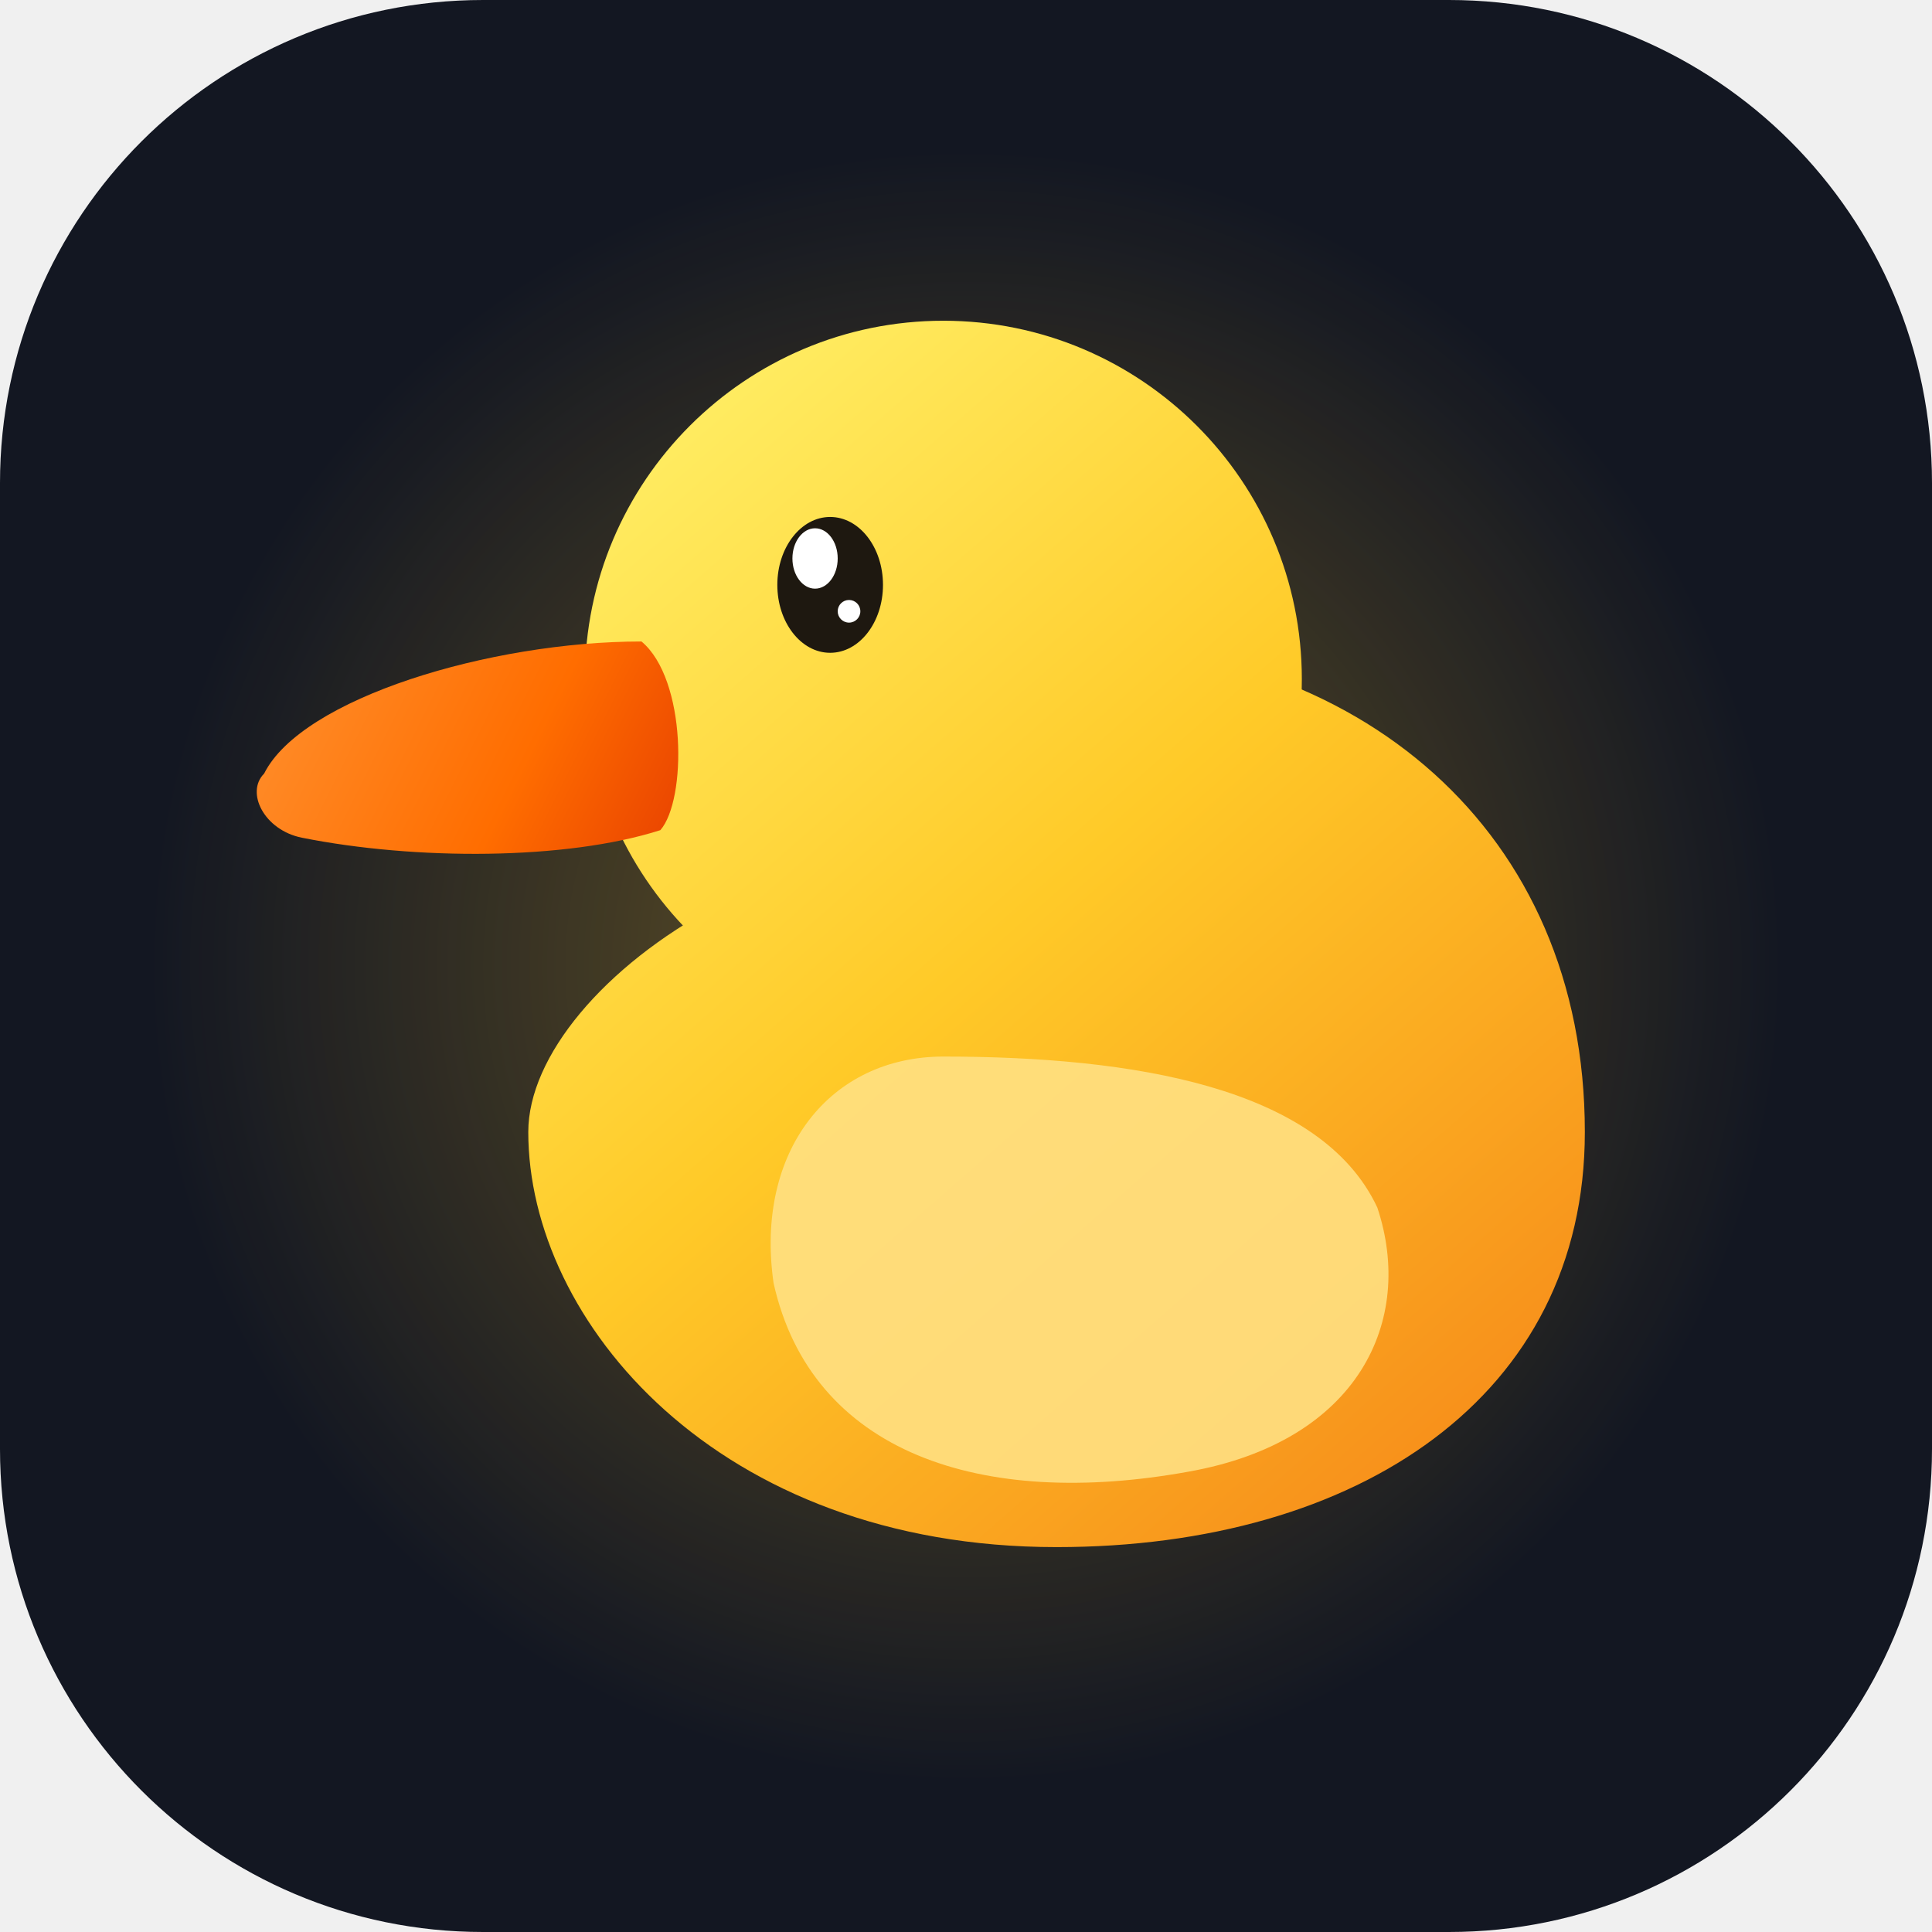
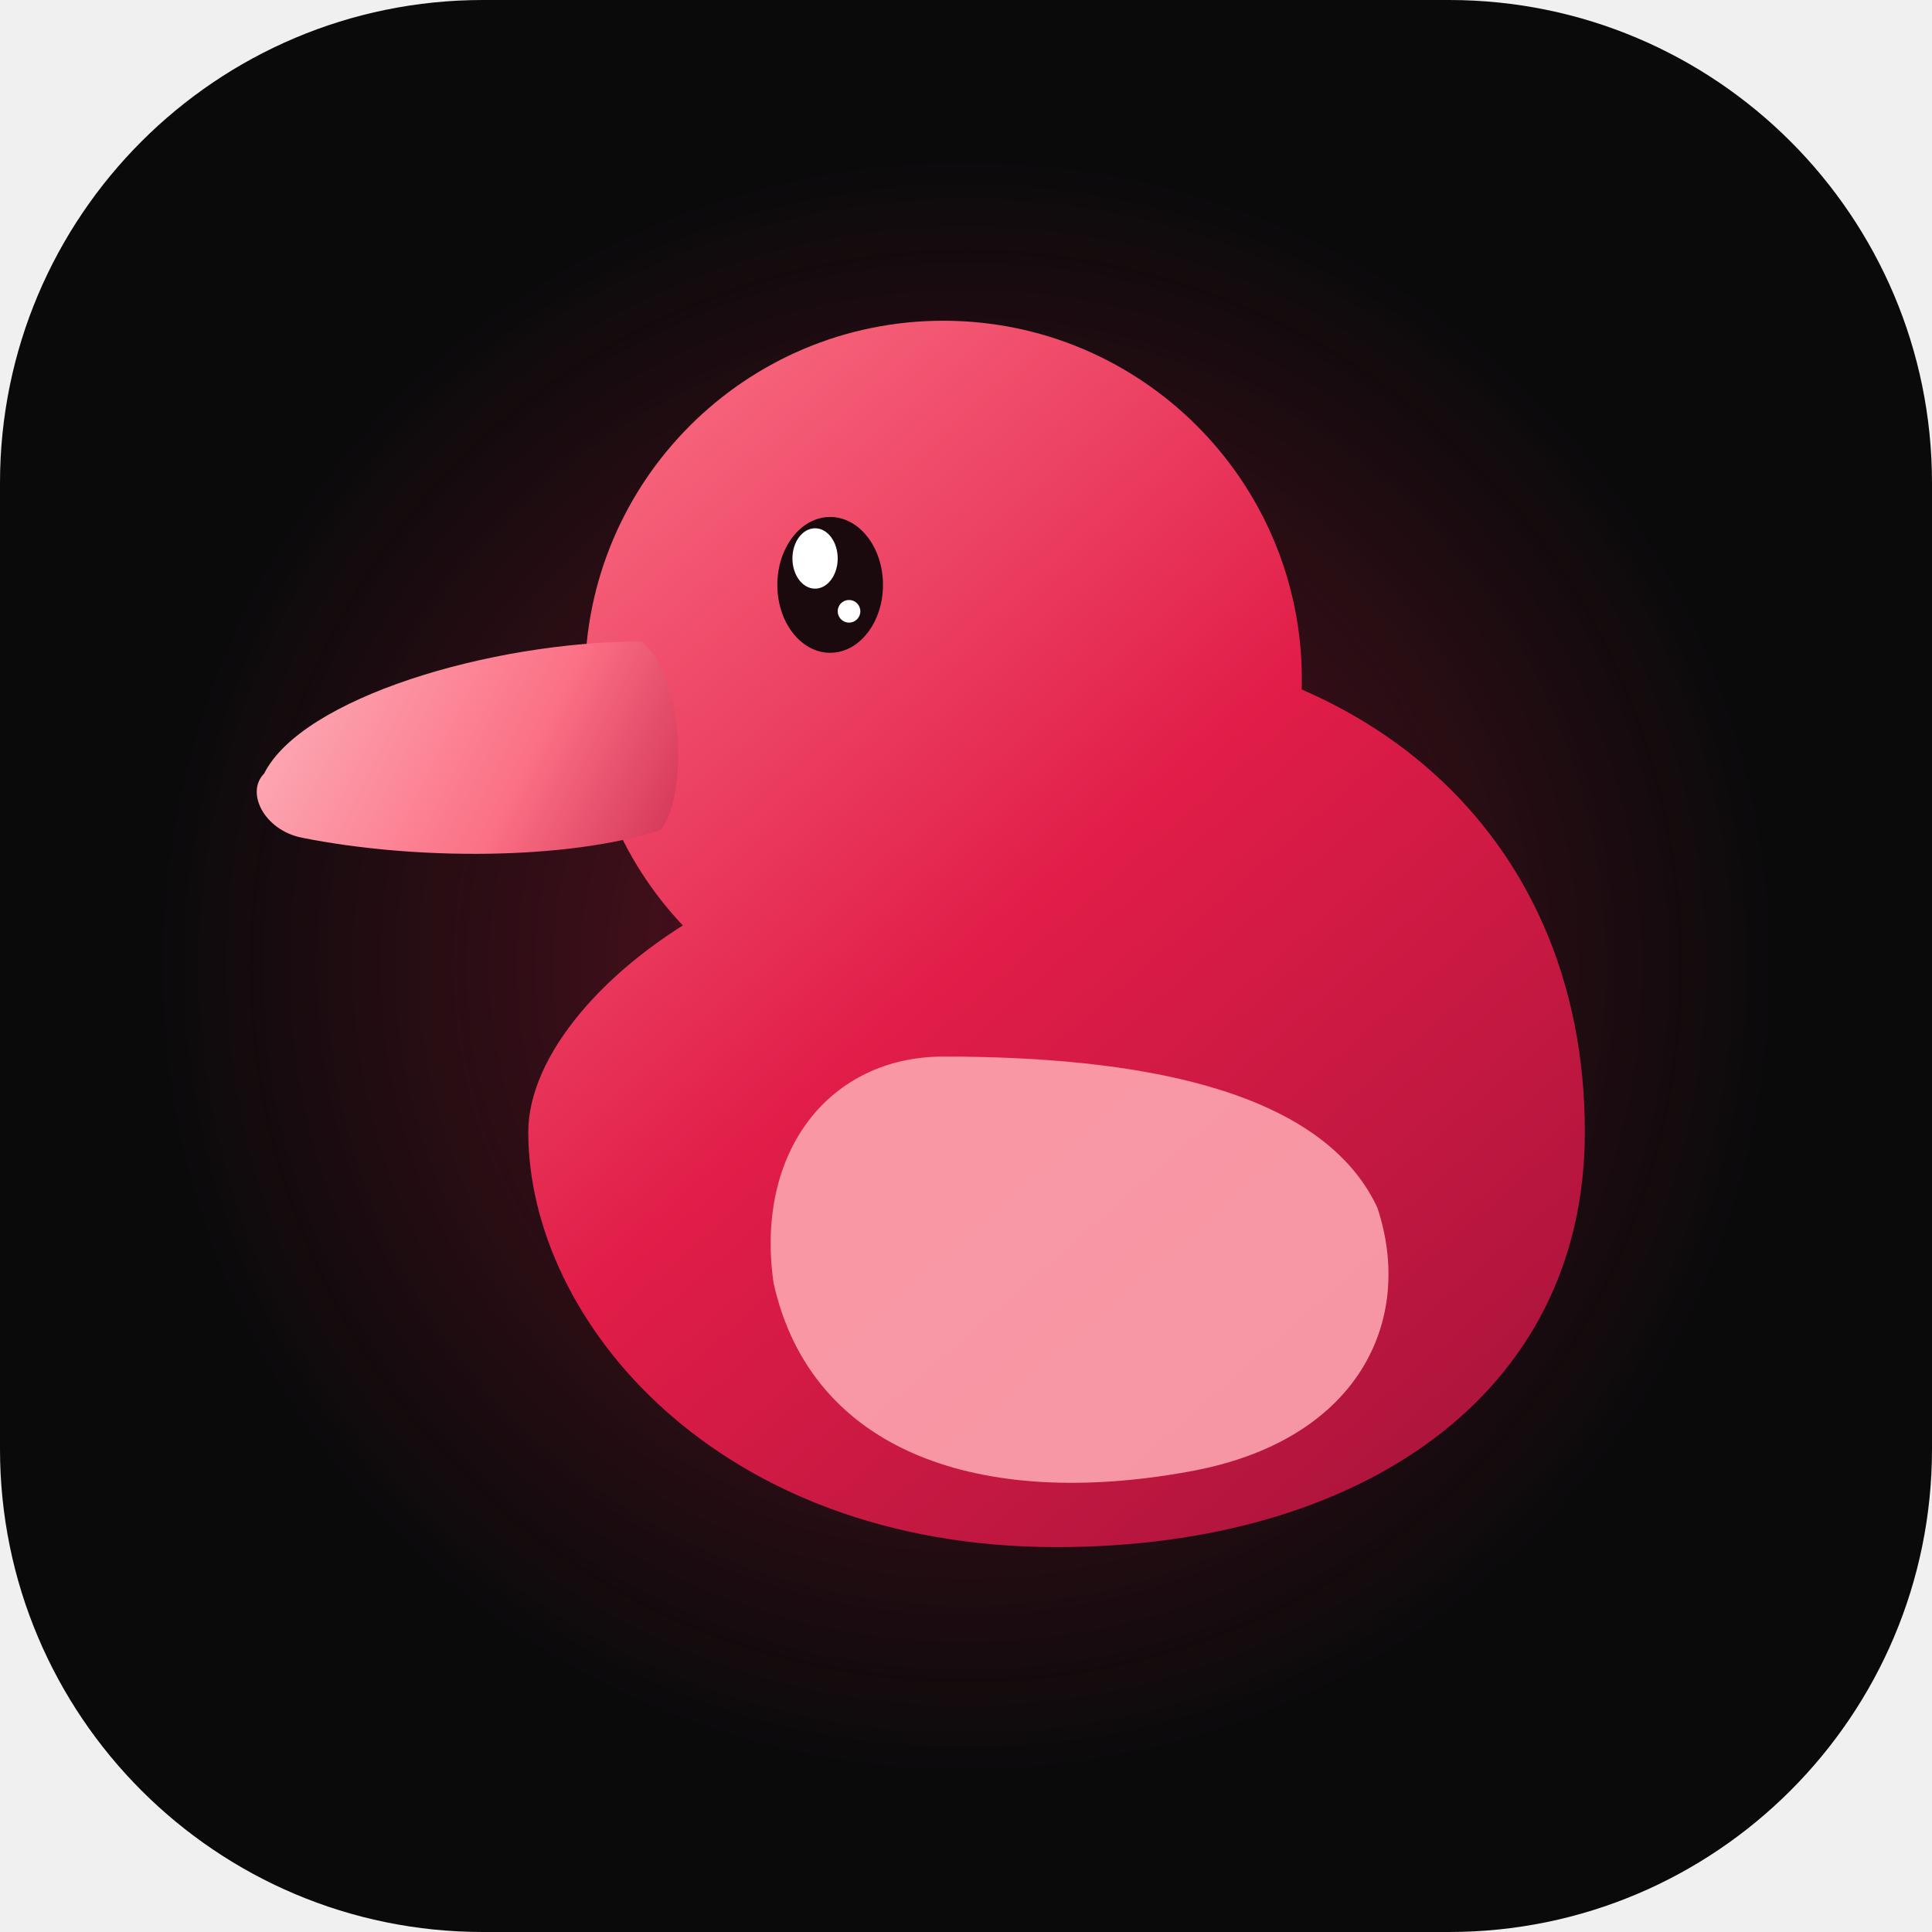
<svg xmlns="http://www.w3.org/2000/svg" viewBox="0 0 512 512" fill="none">
-   <rect width="512" height="512" rx="128" fill="#131722" />
+   <rect width="512" height="512" rx="128" fill="#0a0a0b" />
  <defs>
    <radialGradient id="glow" cx="50%" cy="50%" r="50%">
-       <stop offset="0%" stop-color="#ffc72c" stop-opacity="0.35" />
-       <stop offset="100%" stop-color="#ffc72c" stop-opacity="0" />
+       <stop offset="0%" stop-color="#e11d48" stop-opacity="0.4" />
+       <stop offset="100%" stop-color="#e11d48" stop-opacity="0" />
    </radialGradient>
    <linearGradient id="bodyGrad" x1="120" y1="120" x2="400" y2="440" gradientUnits="userSpaceOnUse">
-       <stop offset="0%" stop-color="#FFF36D" />
-       <stop offset="45%" stop-color="#FFCA28" />
-       <stop offset="100%" stop-color="#F57F17" />
+       <stop offset="0%" stop-color="#fb7185" />
+       <stop offset="45%" stop-color="#e11d48" />
+       <stop offset="100%" stop-color="#9f1239" />
    </linearGradient>
    <linearGradient id="beakGrad" x1="40" y1="160" x2="200" y2="240" gradientUnits="userSpaceOnUse">
-       <stop offset="0%" stop-color="#FF9E40" />
-       <stop offset="60%" stop-color="#FF6D00" />
-       <stop offset="100%" stop-color="#DD2C00" />
+       <stop offset="0%" stop-color="#fecdd3" />
+       <stop offset="60%" stop-color="#fb7185" />
+       <stop offset="100%" stop-color="#be123c" />
    </linearGradient>
  </defs>
  <circle cx="256" cy="256" r="220" fill="url(#glow)" />
  <path d="M190 240 C190 190 230 170 280 170 C360 170 420 220 420 300 C420 370 360 410 280 410 C190 410 140 350 140 300 C140 280 160 256 190 240 Z" fill="url(#bodyGrad)" />
  <circle cx="250" cy="180" r="95" fill="url(#bodyGrad)" />
  <path d="M170 170 C130 170 80 185 70 205 C65 210 70 220 80 222 C110 228 150 228 175 220 C182 212 182 180 170 170 Z" fill="url(#beakGrad)" />
-   <ellipse cx="220" cy="155" rx="14" ry="18" fill="#1e1810" />
+   <ellipse cx="220" cy="155" rx="14" ry="18" fill="#1a0a0e" />
  <ellipse cx="216" cy="148" rx="6" ry="8" fill="#FFFFFF" />
  <circle cx="225" cy="162" r="3" fill="#FFFFFF" />
-   <path d="M250 280 C220 280 200 305 205 340 C215 385 260 400 315 390 C360 382 375 350 365 320 C350 288 300 280 250 280 Z" fill="#FFE082" opacity="0.9" />
+   <path d="M250 280 C220 280 200 305 205 340 C215 385 260 400 315 390 C360 382 375 350 365 320 C350 288 300 280 250 280 Z" fill="#fda4af" opacity="0.9" />
</svg>
